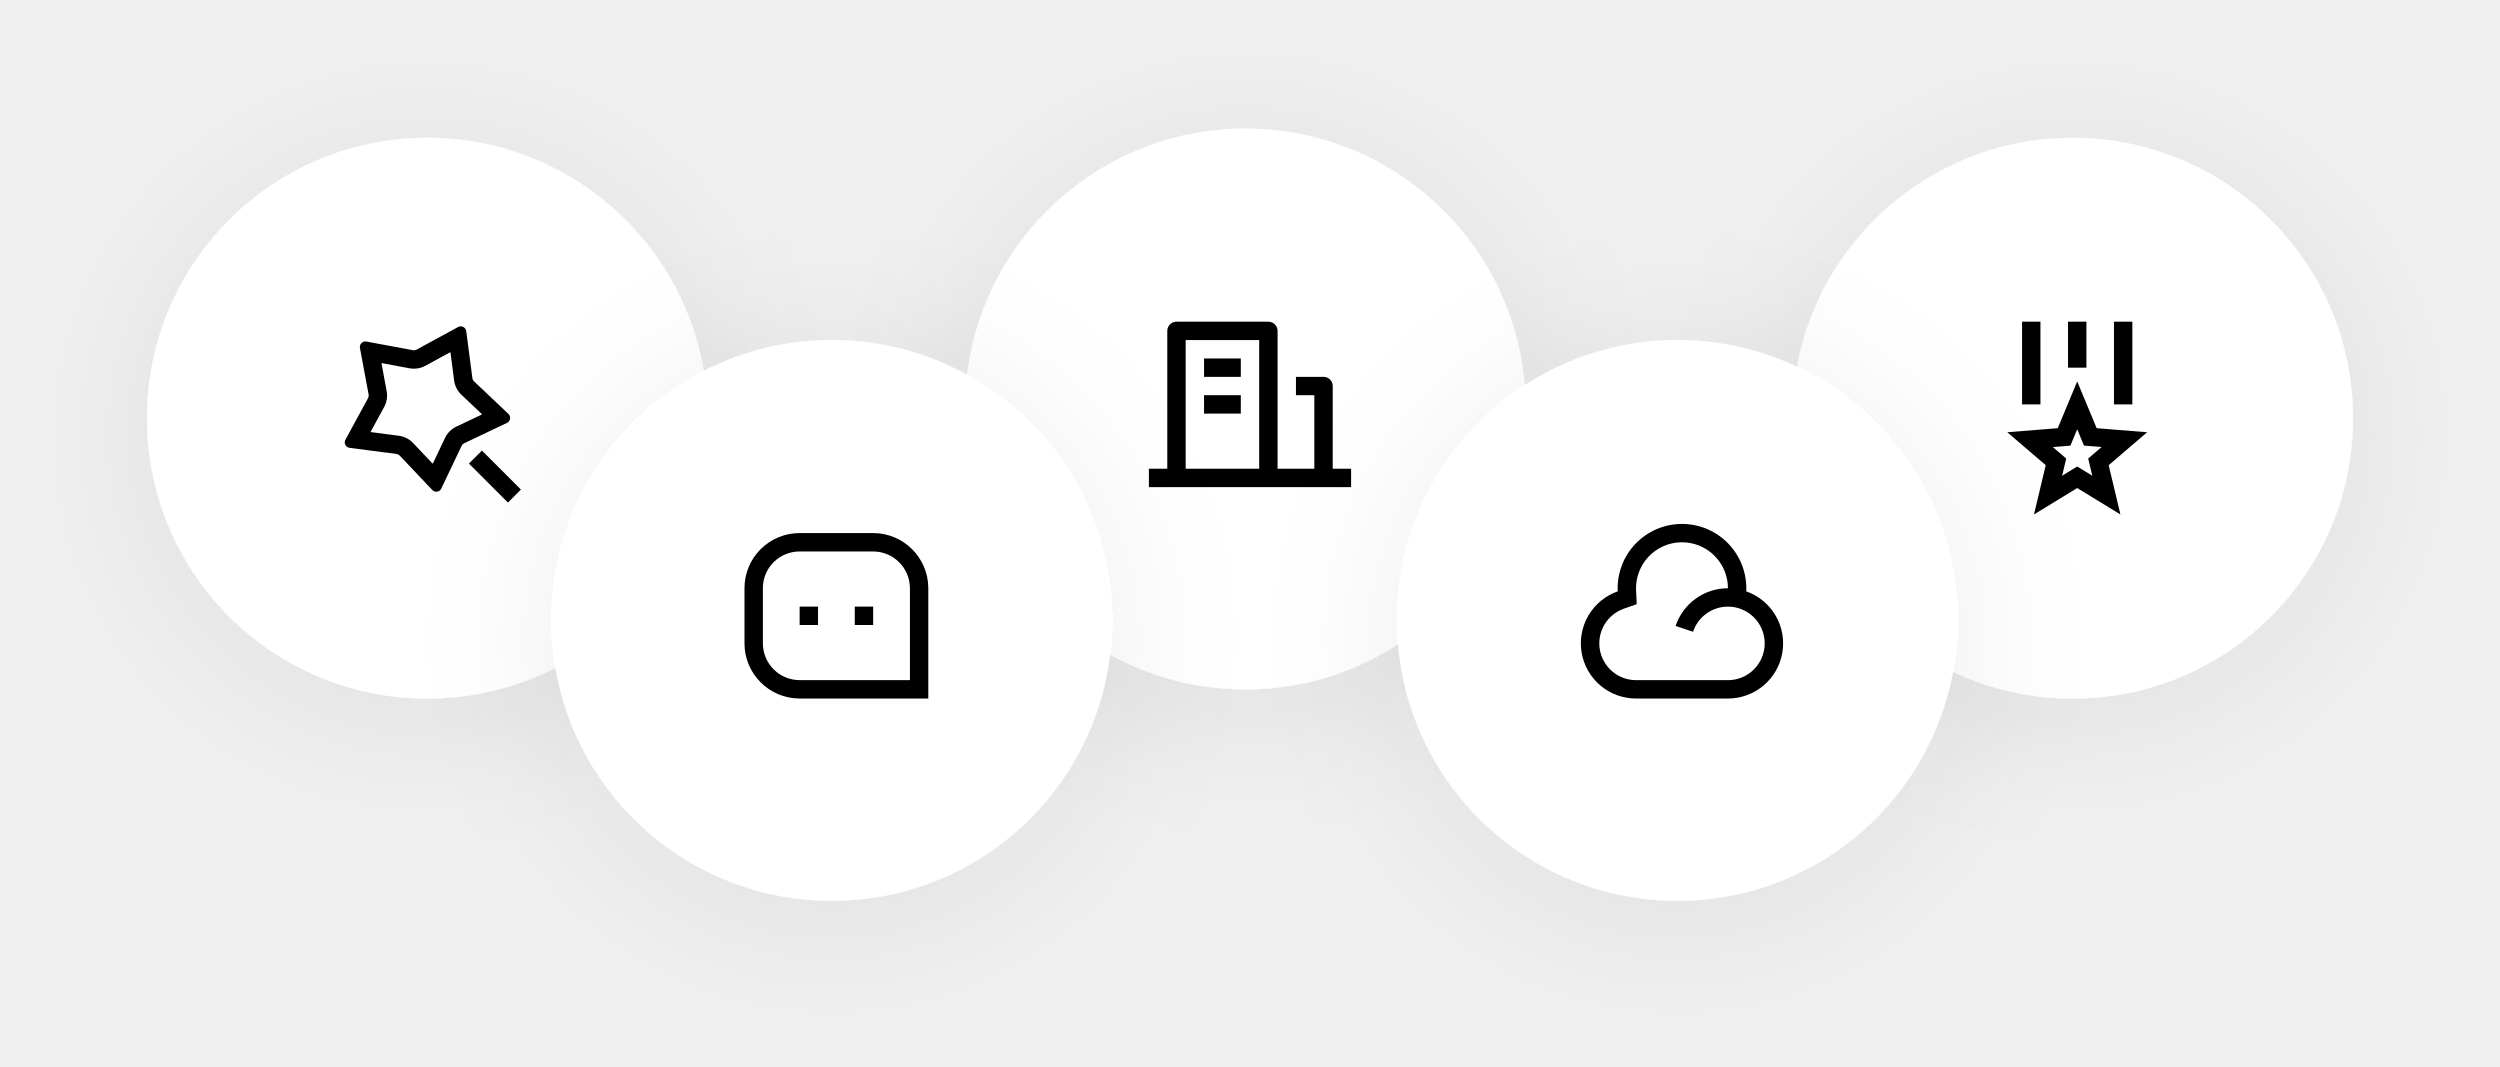
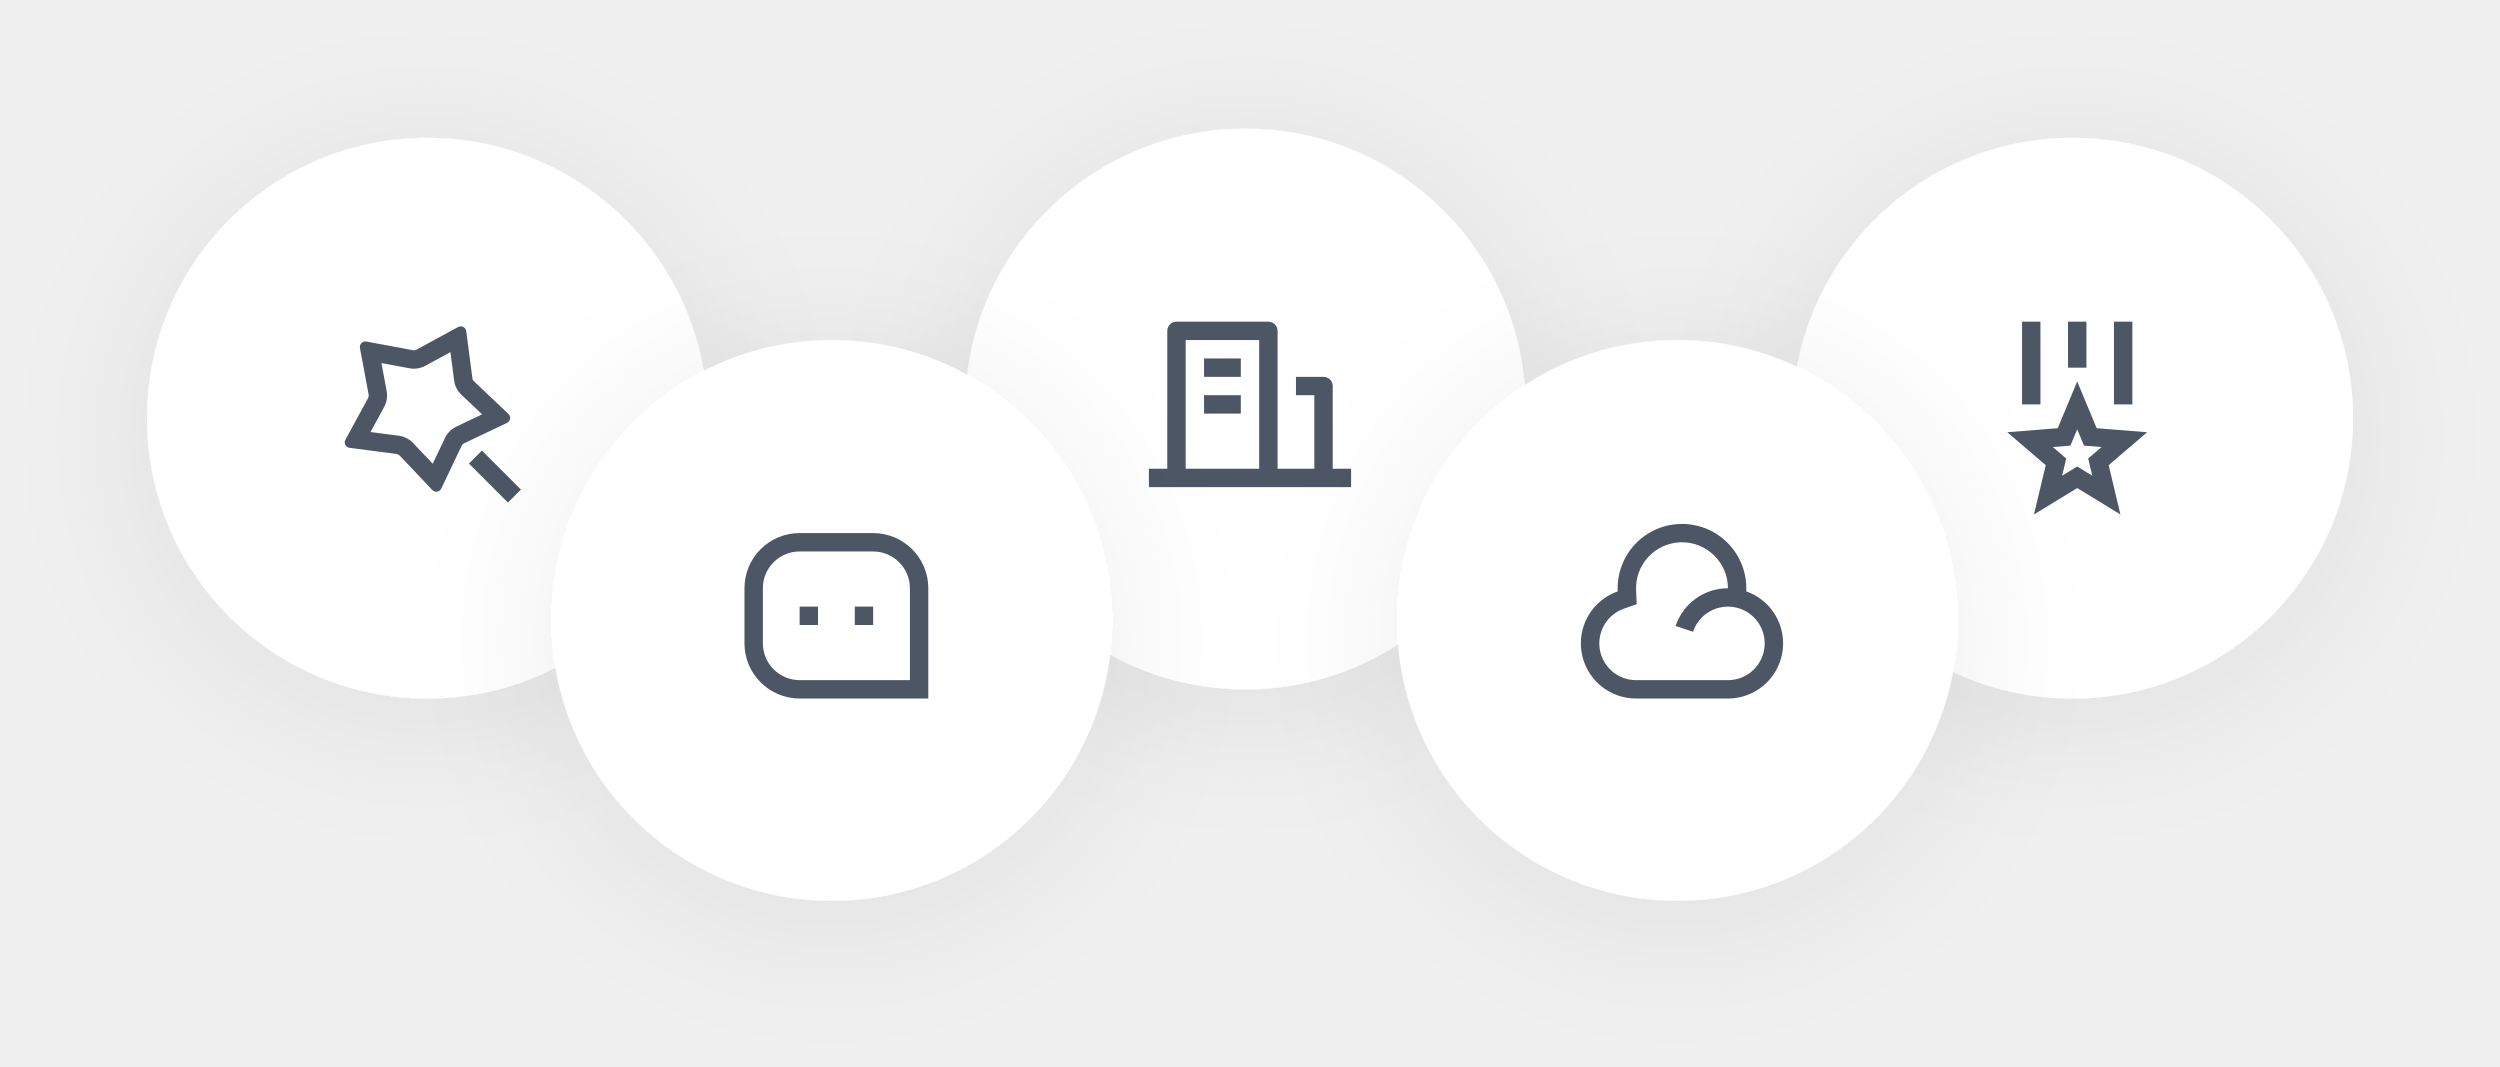
<svg xmlns="http://www.w3.org/2000/svg" fill="none" height="116" viewBox="0 0 272 116" width="272">
  <filter id="a" color-interpolation-filters="sRGB" filterUnits="userSpaceOnUse" height="93" width="93" x="179" y="1">
    <feFlood flood-opacity="0" result="BackgroundImageFix" />
    <feColorMatrix in="SourceAlpha" result="hardAlpha" type="matrix" values="0 0 0 0 0 0 0 0 0 0 0 0 0 0 0 0 0 0 127 0" />
    <feOffset dy="2" />
    <feGaussianBlur stdDeviation="8" />
    <feComposite in2="hardAlpha" operator="out" />
    <feColorMatrix type="matrix" values="0 0 0 0 0 0 0 0 0 0 0 0 0 0 0 0 0 0 0.07 0" />
    <feBlend in2="BackgroundImageFix" mode="normal" result="effect1_dropShadow" />
    <feBlend in="SourceGraphic" in2="effect1_dropShadow" mode="normal" result="shape" />
  </filter>
  <filter id="b" color-interpolation-filters="sRGB" filterUnits="userSpaceOnUse" height="93" width="93" x="89" y="0">
    <feFlood flood-opacity="0" result="BackgroundImageFix" />
    <feColorMatrix in="SourceAlpha" result="hardAlpha" type="matrix" values="0 0 0 0 0 0 0 0 0 0 0 0 0 0 0 0 0 0 127 0" />
    <feOffset dy="2" />
    <feGaussianBlur stdDeviation="8" />
    <feComposite in2="hardAlpha" operator="out" />
    <feColorMatrix type="matrix" values="0 0 0 0 0 0 0 0 0 0 0 0 0 0 0 0 0 0 0.07 0" />
    <feBlend in2="BackgroundImageFix" mode="normal" result="effect1_dropShadow" />
    <feBlend in="SourceGraphic" in2="effect1_dropShadow" mode="normal" result="shape" />
  </filter>
  <filter id="c" color-interpolation-filters="sRGB" filterUnits="userSpaceOnUse" height="93" width="93" x="0" y="1">
    <feFlood flood-opacity="0" result="BackgroundImageFix" />
    <feColorMatrix in="SourceAlpha" result="hardAlpha" type="matrix" values="0 0 0 0 0 0 0 0 0 0 0 0 0 0 0 0 0 0 127 0" />
    <feOffset dy="2" />
    <feGaussianBlur stdDeviation="8" />
    <feComposite in2="hardAlpha" operator="out" />
    <feColorMatrix type="matrix" values="0 0 0 0 0 0 0 0 0 0 0 0 0 0 0 0 0 0 0.07 0" />
    <feBlend in2="BackgroundImageFix" mode="normal" result="effect1_dropShadow" />
    <feBlend in="SourceGraphic" in2="effect1_dropShadow" mode="normal" result="shape" />
  </filter>
  <filter id="d" color-interpolation-filters="sRGB" filterUnits="userSpaceOnUse" height="93" width="93" x="44" y="23">
    <feFlood flood-opacity="0" result="BackgroundImageFix" />
    <feColorMatrix in="SourceAlpha" result="hardAlpha" type="matrix" values="0 0 0 0 0 0 0 0 0 0 0 0 0 0 0 0 0 0 127 0" />
    <feOffset dy="2" />
    <feGaussianBlur stdDeviation="8" />
    <feComposite in2="hardAlpha" operator="out" />
    <feColorMatrix type="matrix" values="0 0 0 0 0 0 0 0 0 0 0 0 0 0 0 0 0 0 0.07 0" />
    <feBlend in2="BackgroundImageFix" mode="normal" result="effect1_dropShadow" />
    <feBlend in="SourceGraphic" in2="effect1_dropShadow" mode="normal" result="shape" />
  </filter>
  <filter id="e" color-interpolation-filters="sRGB" filterUnits="userSpaceOnUse" height="93" width="93" x="136" y="23">
    <feFlood flood-opacity="0" result="BackgroundImageFix" />
    <feColorMatrix in="SourceAlpha" result="hardAlpha" type="matrix" values="0 0 0 0 0 0 0 0 0 0 0 0 0 0 0 0 0 0 127 0" />
    <feOffset dy="2" />
    <feGaussianBlur stdDeviation="8" />
    <feComposite in2="hardAlpha" operator="out" />
    <feColorMatrix type="matrix" values="0 0 0 0 0 0 0 0 0 0 0 0 0 0 0 0 0 0 0.07 0" />
    <feBlend in2="BackgroundImageFix" mode="normal" result="effect1_dropShadow" />
    <feBlend in="SourceGraphic" in2="effect1_dropShadow" mode="normal" result="shape" />
  </filter>
  <g filter="url(#a)">
    <circle cx="225.5" cy="45.5" fill="#fff" r="30.5" />
  </g>
-   <path d="m226 41.5 2.116 5.088 5.492.44-4.184 3.584 1.278 5.36-4.702-2.872-4.702 2.872 1.278-5.36-4.184-3.584 5.492-.44zm0 5.207-.739 1.777-1.916.153 1.46 1.251-.447 1.871 1.642-1.003 1.641 1.003-.446-1.87 1.459-1.252-1.915-.153zm-4-11.707v9h-2v-9zm10 0v9h-2v-9zm-5 0v5h-2v-5z" fill="#000" />
+   <path d="m226 41.5 2.116 5.088 5.492.44-4.184 3.584 1.278 5.36-4.702-2.872-4.702 2.872 1.278-5.36-4.184-3.584 5.492-.44zm0 5.207-.739 1.777-1.916.153 1.46 1.251-.447 1.871 1.642-1.003 1.641 1.003-.446-1.87 1.459-1.252-1.915-.153zm-4-11.707v9h-2v-9zm10 0v9h-2v-9zm-5 0v5h-2v-5z" fill="#4C5664" />
  <g filter="url(#b)">
    <circle cx="135.5" cy="44.5" fill="#fff" r="30.5" />
  </g>
-   <path d="m145 51h2v2h-22v-2h2v-15c0-.265.105-.52.293-.707.187-.188.442-.293.707-.293h10c.265 0 .52.105.707.293.188.188.293.442.293.707v15h4v-8h-2v-2h3c.265 0 .52.105.707.293.188.188.293.442.293.707zm-16-14v14h8v-14zm2 6h4v2h-4zm0-4h4v2h-4z" fill="#000" />
+   <path d="m145 51h2v2h-22v-2h2v-15c0-.265.105-.52.293-.707.187-.188.442-.293.707-.293h10c.265 0 .52.105.707.293.188.188.293.442.293.707v15h4v-8h-2v-2h3c.265 0 .52.105.707.293.188.188.293.442.293.707zm-16-14v14h8v-14zm2 6h4v2h-4zm0-4h4v2h-4z" fill="#4C5664" />
  <g filter="url(#c)">
    <circle cx="46.5" cy="45.5" fill="#fff" r="30.5" />
  </g>
-   <path d="m50.199 42.945c-.434-.411-.713-.959-.79-1.551l-.403-3.083-2.73 1.486c-.525.286-1.132.383-1.72.273l-3.056-.57.57 3.056c.109.588.013 1.195-.273 1.72l-1.486 2.73 3.083.403c.592.078 1.139.356 1.55.79l2.138 2.257 1.336-2.807c.256-.539.691-.974 1.23-1.231l2.808-1.336zm.025 5.563-2.213 4.65c-.042.088-.104.164-.182.223s-.169.097-.265.112c-.096.015-.195.007-.287-.025s-.175-.085-.242-.155l-3.542-3.739c-.095-.1-.221-.164-.357-.182l-5.107-.668c-.097-.013-.189-.049-.268-.105-.08-.056-.144-.131-.188-.218s-.067-.183-.065-.28.026-.193.073-.278l2.462-4.524c.065-.121.087-.261.062-.396l-.943-5.063c-.018-.096-.012-.195.017-.288.029-.093.08-.178.149-.247.069-.069.154-.12.247-.149.093-.029.192-.035.288-.017l5.063.943c.135.025.275.004.396-.062l4.524-2.462c.086-.046.181-.071.279-.072s.194.021.28.066c.087.044.161.109.217.189s.092.172.105.268l.668 5.106c.018.136.082.262.182.357l3.739 3.542c.071.067.124.15.155.242s.04.191.024.287c-.015.096-.054.187-.112.265s-.135.141-.223.182l-4.65 2.213c-.124.059-.225.16-.284.284zm.797 1.927 1.414-1.414 4.243 4.242-1.415 1.415z" fill="#000" />
+   <path d="m50.199 42.945c-.434-.411-.713-.959-.79-1.551l-.403-3.083-2.73 1.486c-.525.286-1.132.383-1.72.273l-3.056-.57.57 3.056c.109.588.013 1.195-.273 1.72l-1.486 2.73 3.083.403c.592.078 1.139.356 1.55.79l2.138 2.257 1.336-2.807c.256-.539.691-.974 1.23-1.231l2.808-1.336zm.025 5.563-2.213 4.65c-.042.088-.104.164-.182.223s-.169.097-.265.112c-.096.015-.195.007-.287-.025s-.175-.085-.242-.155l-3.542-3.739c-.095-.1-.221-.164-.357-.182l-5.107-.668c-.097-.013-.189-.049-.268-.105-.08-.056-.144-.131-.188-.218s-.067-.183-.065-.28.026-.193.073-.278l2.462-4.524c.065-.121.087-.261.062-.396l-.943-5.063c-.018-.096-.012-.195.017-.288.029-.093.08-.178.149-.247.069-.069.154-.12.247-.149.093-.029.192-.035.288-.017l5.063.943c.135.025.275.004.396-.062l4.524-2.462c.086-.046.181-.071.279-.072s.194.021.28.066c.087.044.161.109.217.189s.092.172.105.268l.668 5.106c.018.136.082.262.182.357l3.739 3.542c.071.067.124.15.155.242s.04.191.024.287c-.015.096-.054.187-.112.265s-.135.141-.223.182l-4.65 2.213c-.124.059-.225.16-.284.284zm.797 1.927 1.414-1.414 4.243 4.242-1.415 1.415z" fill="#4C5664" />
  <g filter="url(#d)">
    <circle cx="90.5" cy="67.5" fill="#fff" r="30.5" />
  </g>
-   <path d="m81 63.994c-.001-.788.154-1.568.456-2.296.301-.728.743-1.389 1.301-1.946.557-.557 1.219-.998 1.947-1.299.728-.301 1.508-.455 2.296-.454h8c3.313 0 6 2.695 6 5.994v12.006h-14c-3.313 0-6-2.695-6-5.994zm18 10.006v-10.006c-.003-1.06-.425-2.075-1.175-2.823-.75-.749-1.766-1.169-2.825-1.171h-8c-.525-.001-1.045.101-1.531.301-.485.2-.927.494-1.298.865-.372.371-.666.812-.867 1.297s-.304 1.005-.303 1.53v6.012c.003 1.06.425 2.075 1.175 2.823.75.749 1.766 1.17 2.825 1.171zm-6-8h2v2h-2zm-6 0h2v2h-2z" fill="#000" />
+   <path d="m81 63.994c-.001-.788.154-1.568.456-2.296.301-.728.743-1.389 1.301-1.946.557-.557 1.219-.998 1.947-1.299.728-.301 1.508-.455 2.296-.454h8c3.313 0 6 2.695 6 5.994v12.006h-14c-3.313 0-6-2.695-6-5.994zm18 10.006v-10.006c-.003-1.06-.425-2.075-1.175-2.823-.75-.749-1.766-1.169-2.825-1.171h-8c-.525-.001-1.045.101-1.531.301-.485.2-.927.494-1.298.865-.372.371-.666.812-.867 1.297s-.304 1.005-.303 1.53v6.012c.003 1.06.425 2.075 1.175 2.823.75.749 1.766 1.17 2.825 1.171zm-6-8h2v2h-2zm-6 0h2v2h-2z" fill="#4C5664" />
  <g filter="url(#e)">
    <circle cx="182.5" cy="67.5" fill="#fff" r="30.5" />
  </g>
-   <path d="m188 76h-10c-1.417.001-2.788-.5-3.871-1.413s-1.809-2.18-2.047-3.577c-.239-1.397.025-2.832.743-4.053.719-1.221 1.846-2.148 3.183-2.618-.045-.946.102-1.892.433-2.78.331-.888.839-1.699 1.492-2.385.654-.686 1.44-1.232 2.311-1.605s1.809-.565 2.756-.565 1.885.192 2.756.565 1.657.919 2.311 1.605c.653.686 1.161 1.497 1.492 2.385.331.888.478 1.833.433 2.78 1.337.469 2.464 1.397 3.183 2.618.718 1.221.982 2.657.743 4.053-.238 1.397-.964 2.664-2.047 3.577s-2.454 1.414-3.871 1.413zm0-12c0-.667-.133-1.327-.392-1.942s-.638-1.171-1.115-1.637c-.477-.466-1.043-.832-1.664-1.076-.62-.244-1.284-.361-1.951-.345-.666.016-1.323.166-1.931.44s-1.156.667-1.61 1.155c-.454.489-.805 1.063-1.034 1.69-.229.627-.33 1.293-.297 1.959l.07 1.488-1.404.494c-.889.315-1.639.933-2.117 1.747-.478.814-.652 1.77-.494 2.7.159.93.642 1.774 1.362 2.383.721.609 1.634.944 2.577.945h10c.736-0 1.458-.204 2.086-.588.629-.384 1.138-.935 1.474-1.59.335-.655.483-1.391.427-2.125-.056-.734-.313-1.439-.744-2.036-.43-.597-1.017-1.064-1.696-1.349-.679-.285-1.424-.377-2.152-.266s-1.411.421-1.974.895-.984 1.095-1.217 1.794l-1.898-.633c.399-1.195 1.163-2.233 2.185-2.97 1.022-.736 2.25-1.132 3.509-1.132z" fill="#000" />
+   <path d="m188 76h-10c-1.417.001-2.788-.5-3.871-1.413s-1.809-2.18-2.047-3.577c-.239-1.397.025-2.832.743-4.053.719-1.221 1.846-2.148 3.183-2.618-.045-.946.102-1.892.433-2.78.331-.888.839-1.699 1.492-2.385.654-.686 1.44-1.232 2.311-1.605s1.809-.565 2.756-.565 1.885.192 2.756.565 1.657.919 2.311 1.605c.653.686 1.161 1.497 1.492 2.385.331.888.478 1.833.433 2.78 1.337.469 2.464 1.397 3.183 2.618.718 1.221.982 2.657.743 4.053-.238 1.397-.964 2.664-2.047 3.577s-2.454 1.414-3.871 1.413zm0-12c0-.667-.133-1.327-.392-1.942s-.638-1.171-1.115-1.637c-.477-.466-1.043-.832-1.664-1.076-.62-.244-1.284-.361-1.951-.345-.666.016-1.323.166-1.931.44s-1.156.667-1.61 1.155c-.454.489-.805 1.063-1.034 1.69-.229.627-.33 1.293-.297 1.959l.07 1.488-1.404.494c-.889.315-1.639.933-2.117 1.747-.478.814-.652 1.77-.494 2.7.159.93.642 1.774 1.362 2.383.721.609 1.634.944 2.577.945h10c.736-0 1.458-.204 2.086-.588.629-.384 1.138-.935 1.474-1.59.335-.655.483-1.391.427-2.125-.056-.734-.313-1.439-.744-2.036-.43-.597-1.017-1.064-1.696-1.349-.679-.285-1.424-.377-2.152-.266s-1.411.421-1.974.895-.984 1.095-1.217 1.794l-1.898-.633c.399-1.195 1.163-2.233 2.185-2.97 1.022-.736 2.25-1.132 3.509-1.132z" fill="#4C5664" />
</svg>
